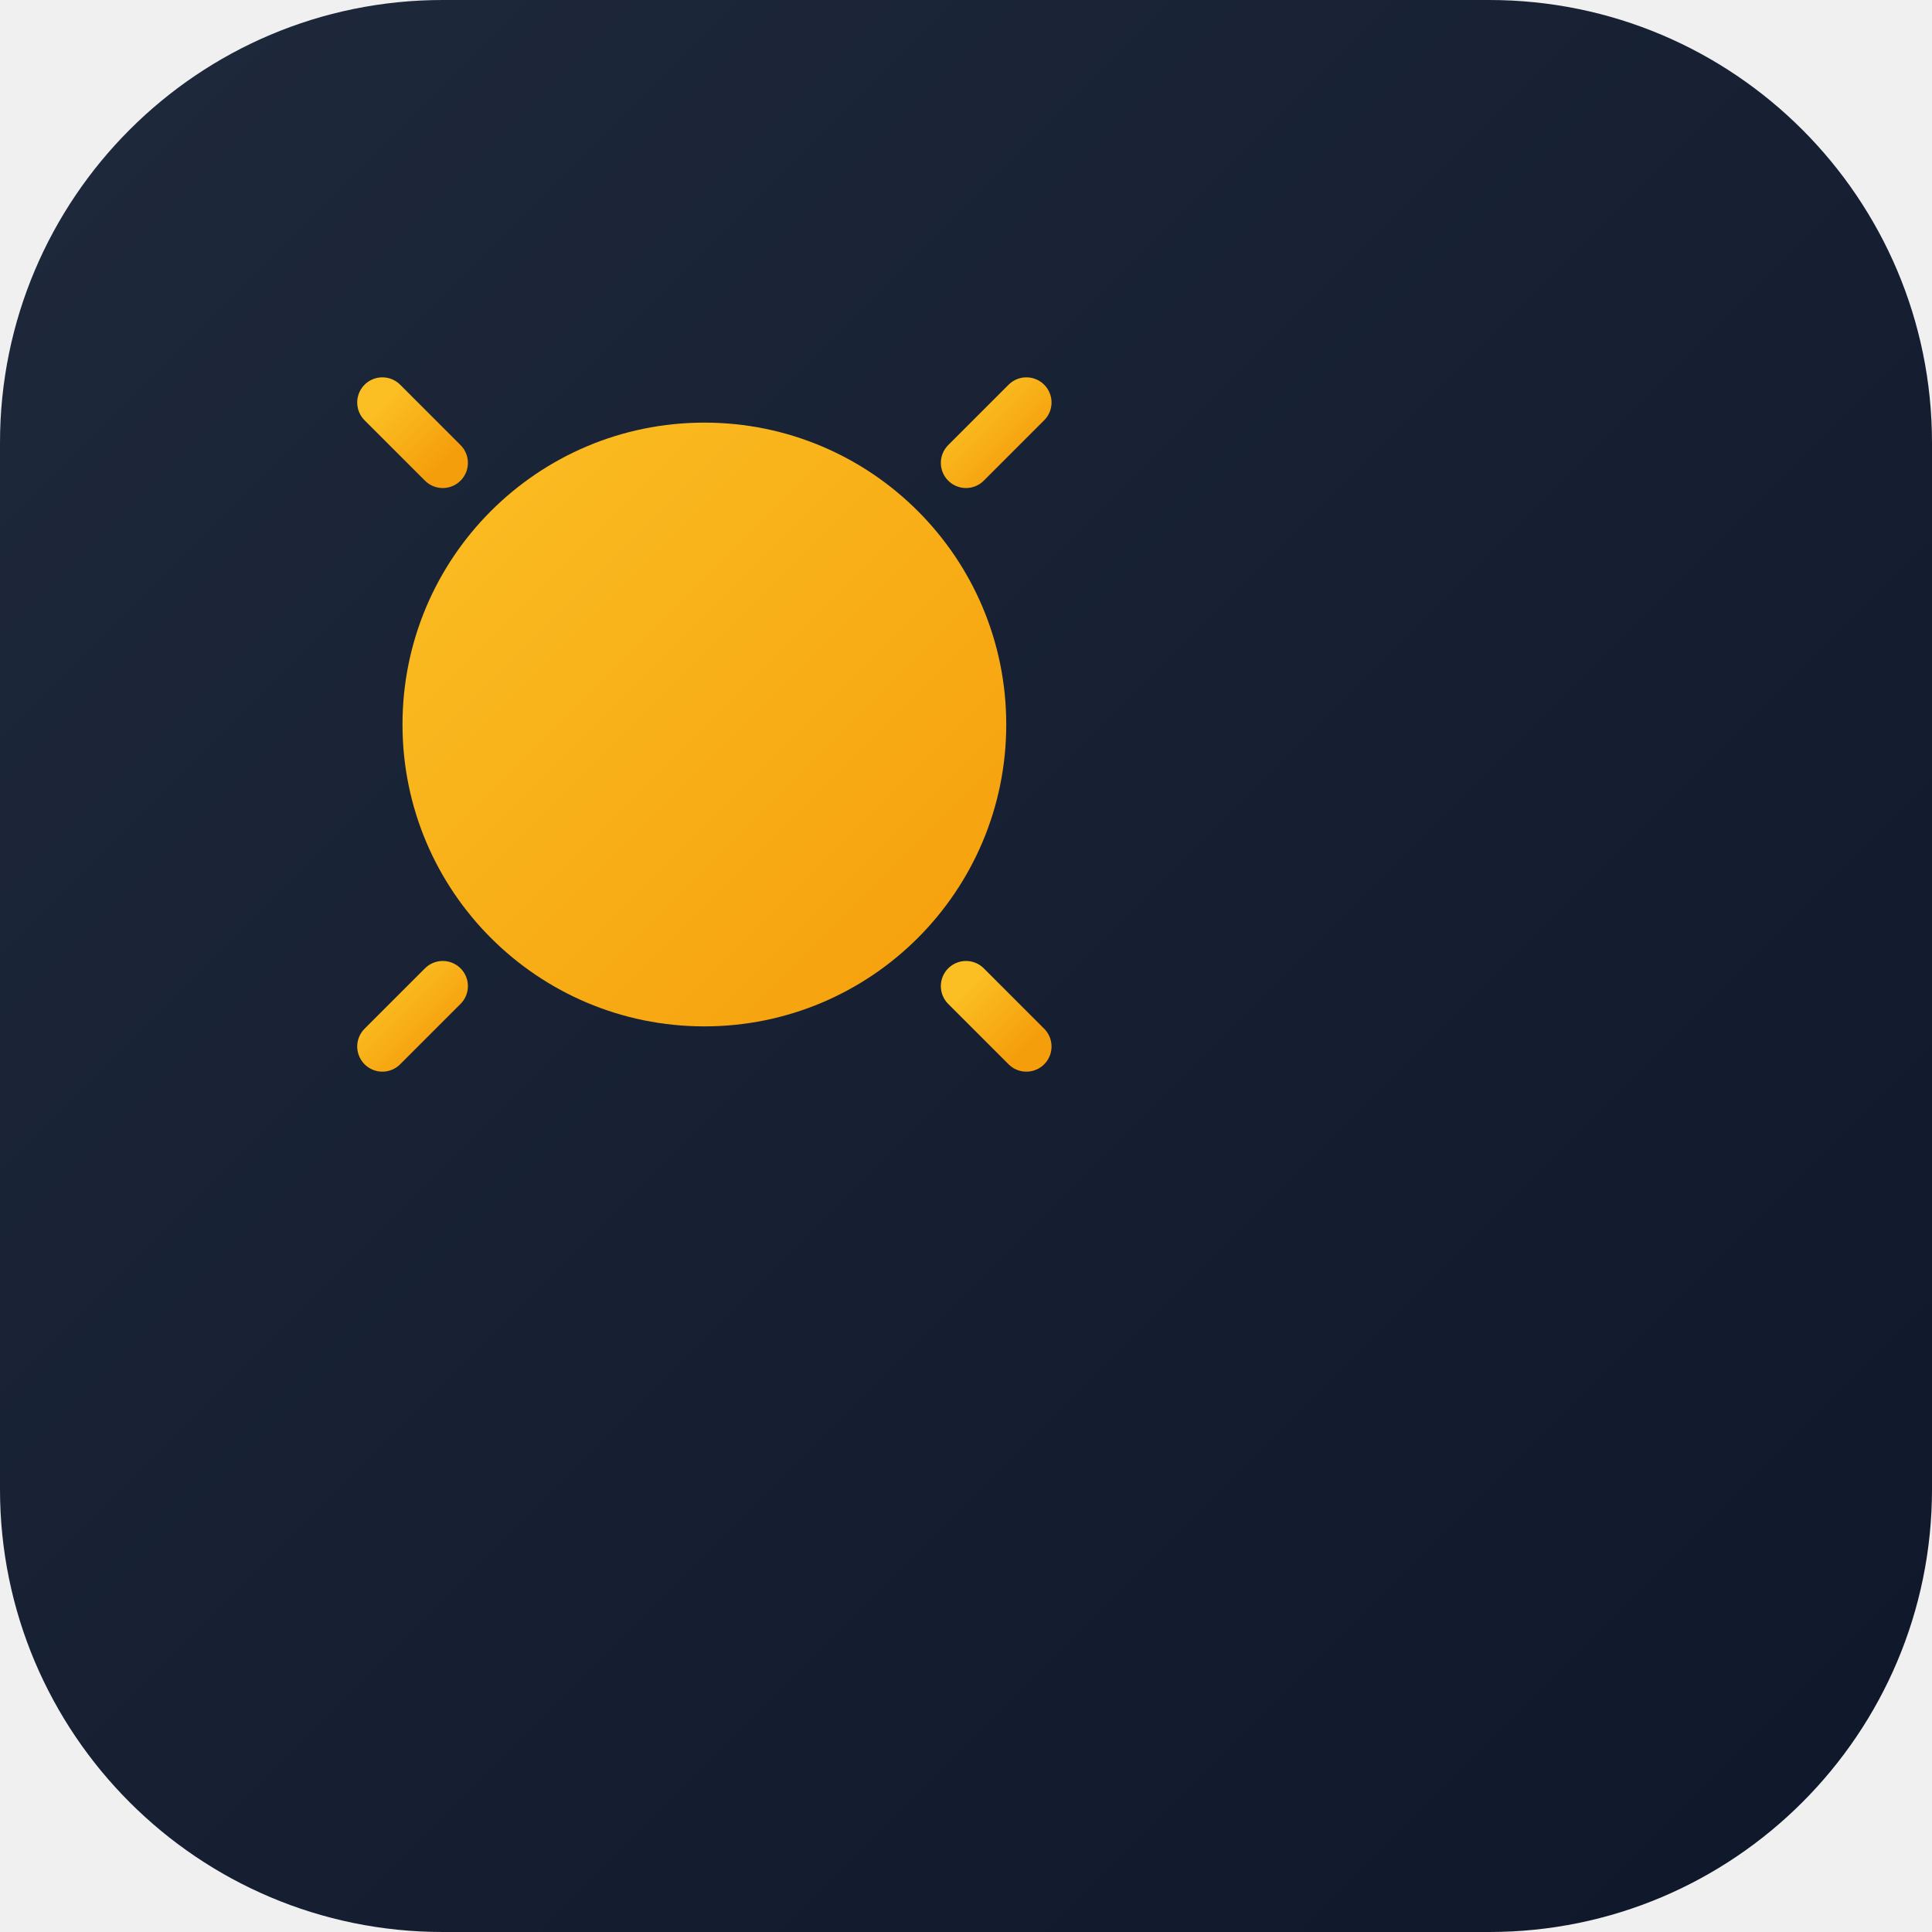
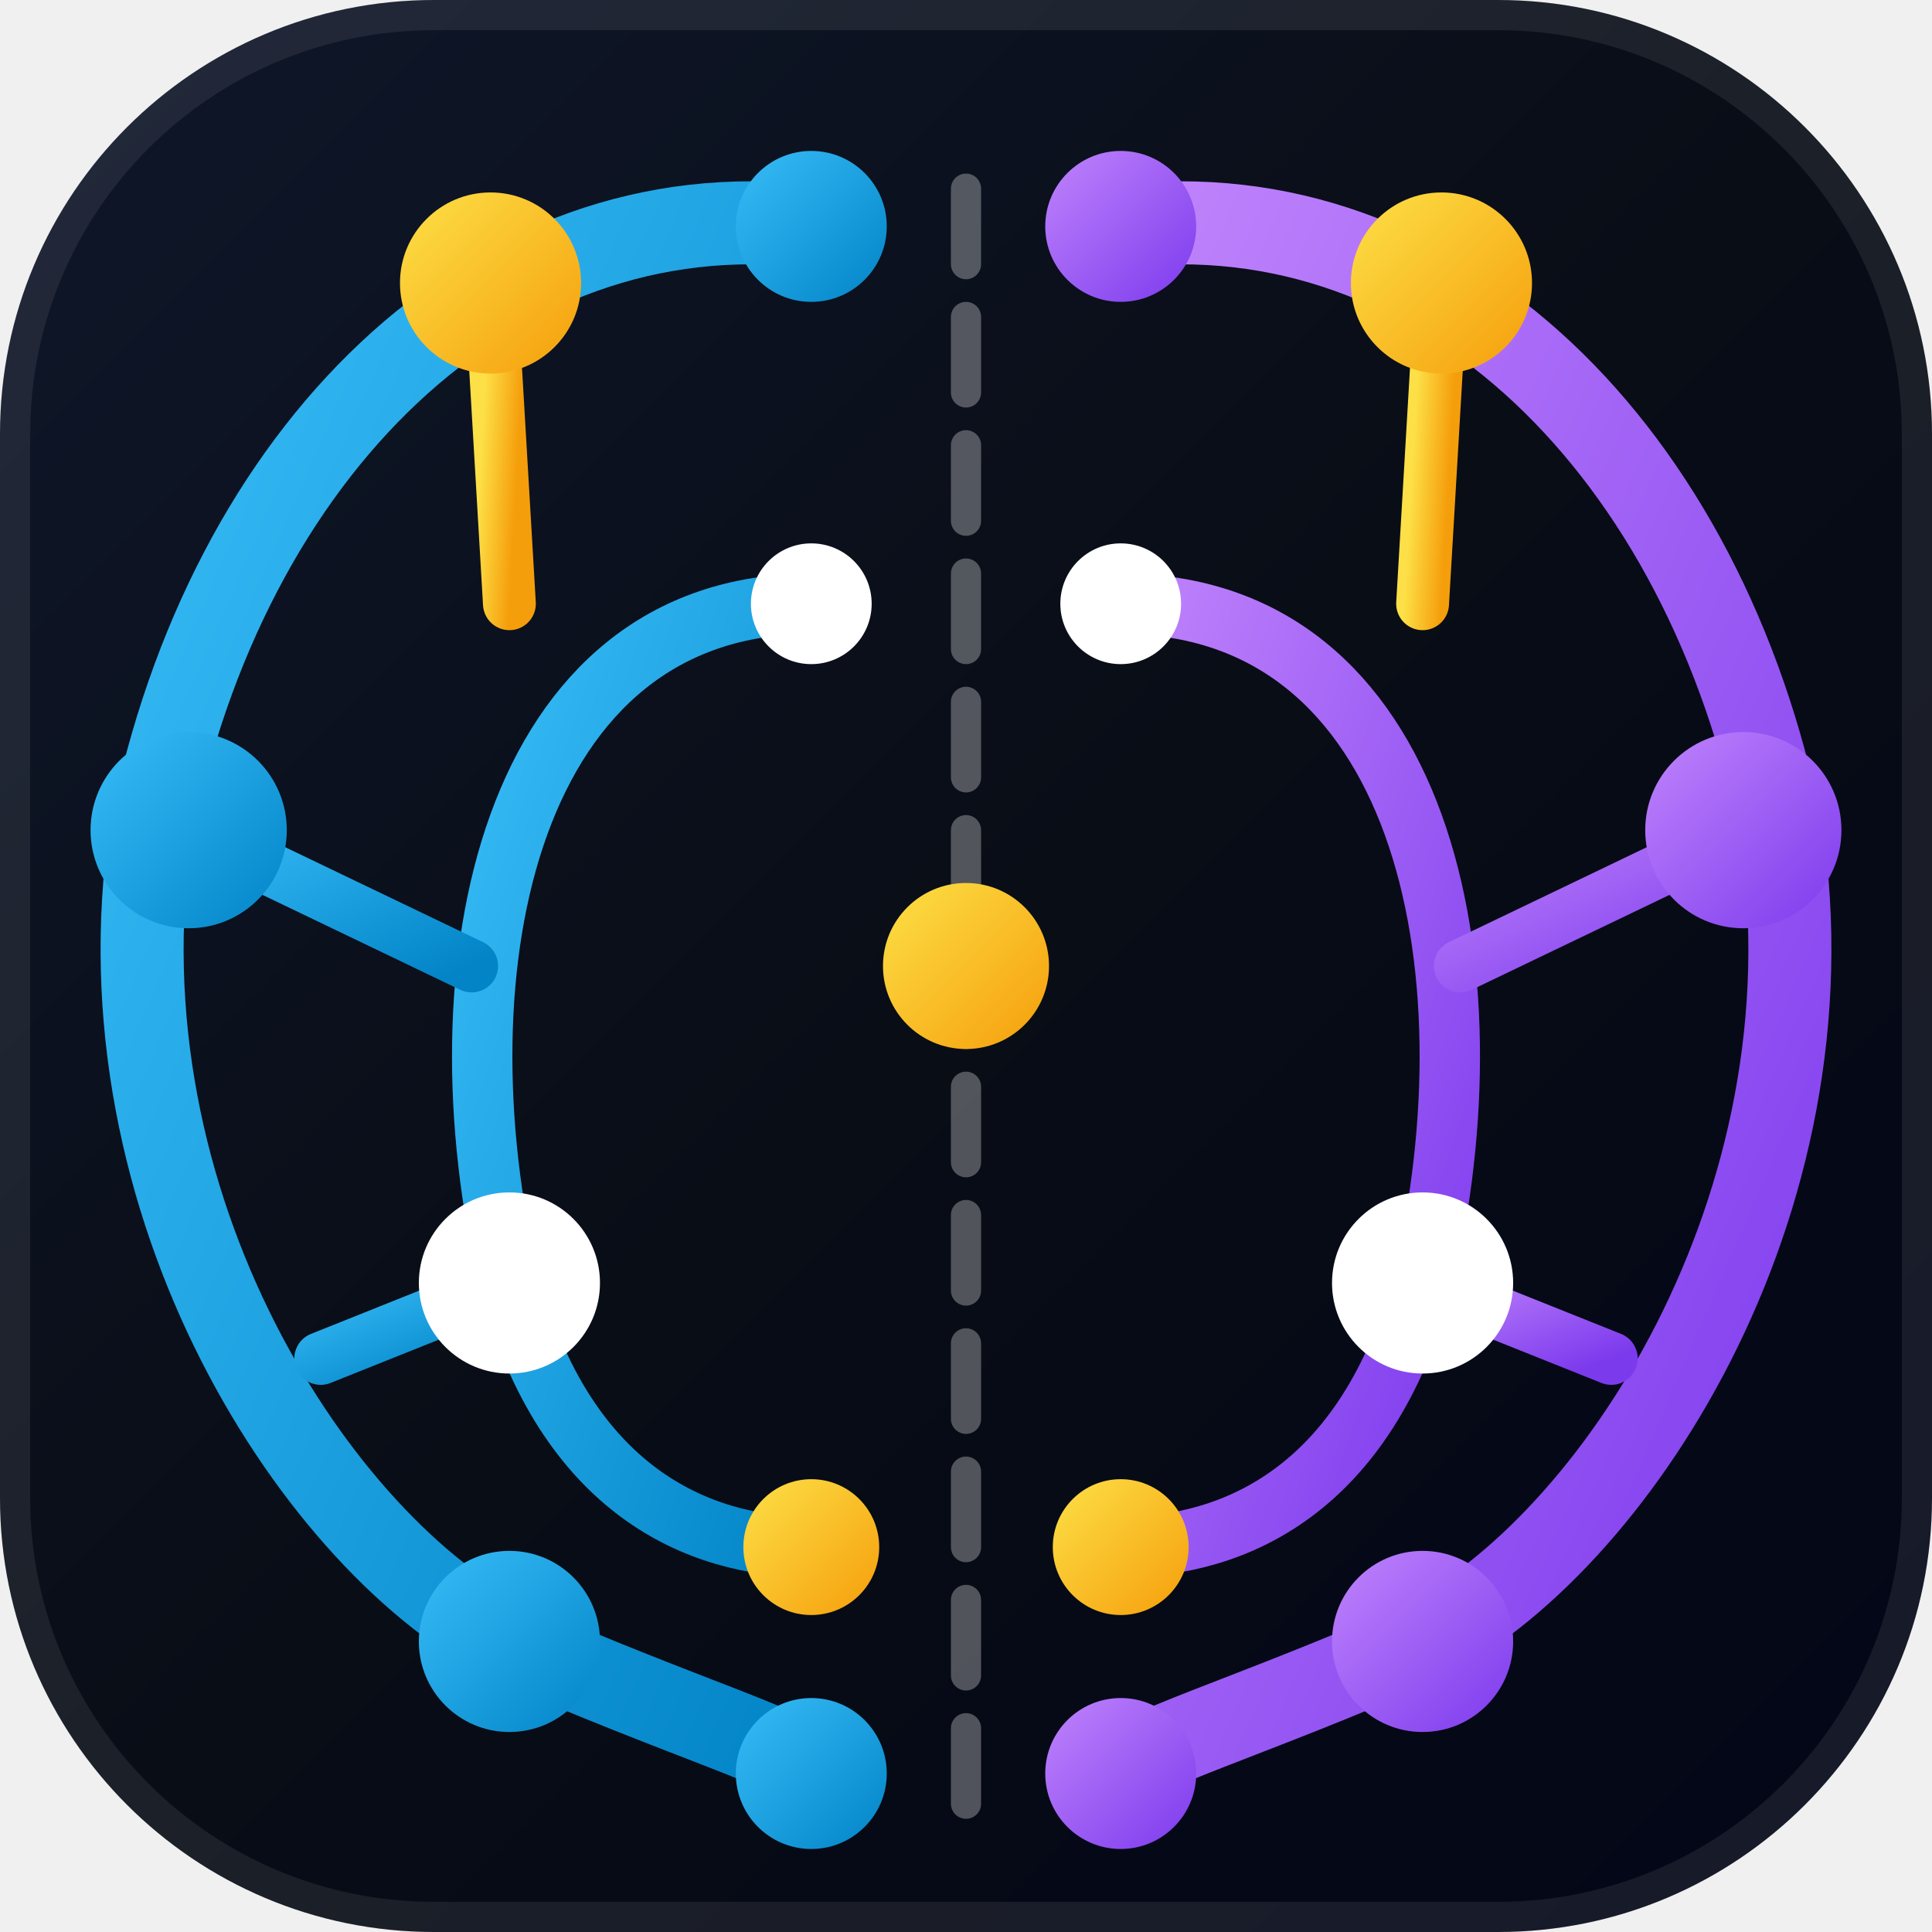
- <svg xmlns="http://www.w3.org/2000/svg" viewBox="0 0 192 192">
+ <svg xmlns="http://www.w3.org/2000/svg" viewBox="0 0 512 512">
  <defs>
-     <linearGradient id="bg" x1="0%" y1="0%" x2="100%" y2="100%">
-       <stop offset="0%" stop-color="#1e293b" />
-       <stop offset="100%" stop-color="#0f172a" />
+     <linearGradient id="cortexBg" x1="0%" y1="0%" x2="100%" y2="100%">
+       <stop offset="0%" stop-color="#0f172a" />
+       <stop offset="50%" stop-color="#090d16" />
+       <stop offset="100%" stop-color="#020617" />
    </linearGradient>
-     <linearGradient id="sunGrad" x1="0%" y1="0%" x2="100%" y2="100%">
-       <stop offset="0%" stop-color="#fbbf24" />
-       <stop offset="100%" stop-color="#f59e0b" />
+     <linearGradient id="violetGrad" x1="0%" y1="0%" x2="100%" y2="100%">
+       <stop offset="0%" stop-color="#c084fc" />
+       <stop offset="100%" stop-color="#7c3aed" />
    </linearGradient>
-     <linearGradient id="moonGrad" x1="0%" y1="0%" x2="100%" y2="100%">
+     <linearGradient id="cyanGrad" x1="0%" y1="0%" x2="100%" y2="100%">
      <stop offset="0%" stop-color="#38bdf8" />
      <stop offset="100%" stop-color="#0284c7" />
    </linearGradient>
+     <linearGradient id="goldGrad" x1="0%" y1="0%" x2="100%" y2="100%">
+       <stop offset="0%" stop-color="#fde047" />
+       <stop offset="100%" stop-color="#f59e0b" />
+     </linearGradient>
  </defs>
-   <rect width="192" height="192" rx="44" fill="url(#bg)" />
-   <circle cx="70" cy="72" r="30" fill="url(#sunGrad)" />
-   <g stroke="url(#sunGrad)" stroke-width="5" stroke-linecap="round">
-     <line x1="70" y1="26" x2="70" y2="34" />
-     <line x1="70" y1="110" x2="70" y2="118" />
-     <line x1="24" y1="72" x2="32" y2="72" />
-     <line x1="108" y1="72" x2="116" y2="72" />
-     <line x1="38" y1="40" x2="44" y2="46" />
-     <line x1="96" y1="98" x2="102" y2="104" />
-     <line x1="38" y1="104" x2="44" y2="98" />
-     <line x1="96" y1="46" x2="102" y2="40" />
+   <rect width="512" height="512" rx="115" fill="url(#cortexBg)" />
+   <rect width="504" height="504" x="4" y="4" rx="111" fill="none" stroke="rgba(255,255,255,0.08)" stroke-width="8" />
+   <g>
+     <path d="M 215 60 C 130 50 60 120 40 220 C 25 320 85 410 135 435 C 180 455 215 465 215 470" fill="none" stroke="url(#cyanGrad)" stroke-width="22" stroke-linecap="round" stroke-linejoin="round" />
+     <path d="M 215 160 C 135 160 115 256 135 340 C 150 395 185 410 215 410" fill="none" stroke="url(#cyanGrad)" stroke-width="16" stroke-linecap="round" stroke-linejoin="round" />
+     <line x1="50" y1="220" x2="125" y2="256" stroke="url(#cyanGrad)" stroke-width="14" stroke-linecap="round" />
+     <line x1="85" y1="360" x2="135" y2="340" stroke="url(#cyanGrad)" stroke-width="14" stroke-linecap="round" />
+     <line x1="130" y1="75" x2="135" y2="160" stroke="url(#goldGrad)" stroke-width="14" stroke-linecap="round" />
+     <circle cx="50" cy="220" r="26" fill="url(#cyanGrad)" />
+     <circle cx="130" cy="75" r="24" fill="url(#goldGrad)" />
+     <circle cx="135" cy="340" r="24" fill="#ffffff" />
+     <circle cx="135" cy="435" r="24" fill="url(#cyanGrad)" />
+     <circle cx="215" cy="60" r="20" fill="url(#cyanGrad)" />
+     <circle cx="215" cy="160" r="16" fill="#ffffff" />
+     <circle cx="215" cy="410" r="18" fill="url(#goldGrad)" />
+     <circle cx="215" cy="470" r="20" fill="url(#cyanGrad)" />
  </g>
-   <path d="M 134 88 A 38 38 0 1 1 106 160 A 30 30 0 1 0 134 88 Z" fill="url(#moonGrad)" />
+   <g>
+     <path d="M 297 60 C 382 50 452 120 472 220 C 487 320 427 410 377 435 C 332 455 297 465 297 470" fill="none" stroke="url(#violetGrad)" stroke-width="22" stroke-linecap="round" stroke-linejoin="round" />
+     <path d="M 297 160 C 377 160 397 256 377 340 C 362 395 327 410 297 410" fill="none" stroke="url(#violetGrad)" stroke-width="16" stroke-linecap="round" stroke-linejoin="round" />
+     <line x1="462" y1="220" x2="387" y2="256" stroke="url(#violetGrad)" stroke-width="14" stroke-linecap="round" />
+     <line x1="427" y1="360" x2="377" y2="340" stroke="url(#violetGrad)" stroke-width="14" stroke-linecap="round" />
+     <line x1="382" y1="75" x2="377" y2="160" stroke="url(#goldGrad)" stroke-width="14" stroke-linecap="round" />
+     <circle cx="462" cy="220" r="26" fill="url(#violetGrad)" />
+     <circle cx="382" cy="75" r="24" fill="url(#goldGrad)" />
+     <circle cx="377" cy="340" r="24" fill="#ffffff" />
+     <circle cx="377" cy="435" r="24" fill="url(#violetGrad)" />
+     <circle cx="297" cy="60" r="20" fill="url(#violetGrad)" />
+     <circle cx="297" cy="160" r="16" fill="#ffffff" />
+     <circle cx="297" cy="410" r="18" fill="url(#goldGrad)" />
+     <circle cx="297" cy="470" r="20" fill="url(#violetGrad)" />
+   </g>
+   <line x1="256" y1="50" x2="256" y2="480" stroke="rgba(255,255,255,0.3)" stroke-width="8" stroke-dasharray="20 14" stroke-linecap="round" />
+   <circle cx="256" cy="256" r="22" fill="url(#goldGrad)" />
</svg>
